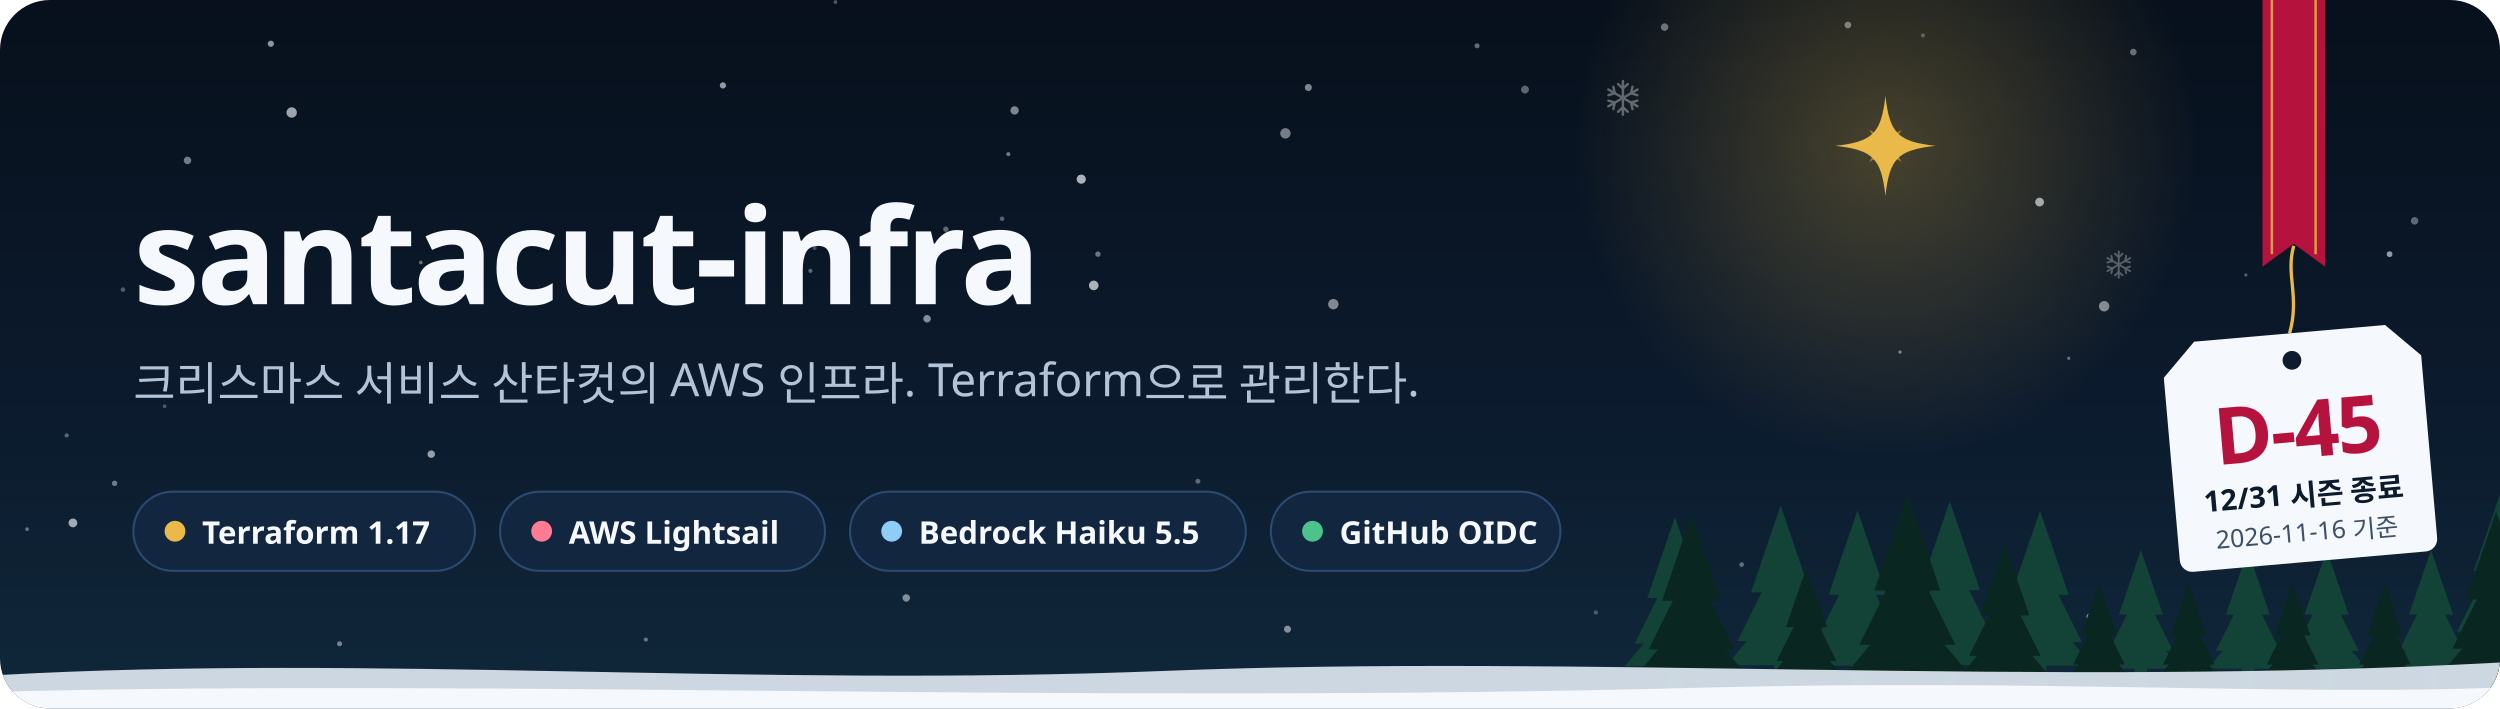
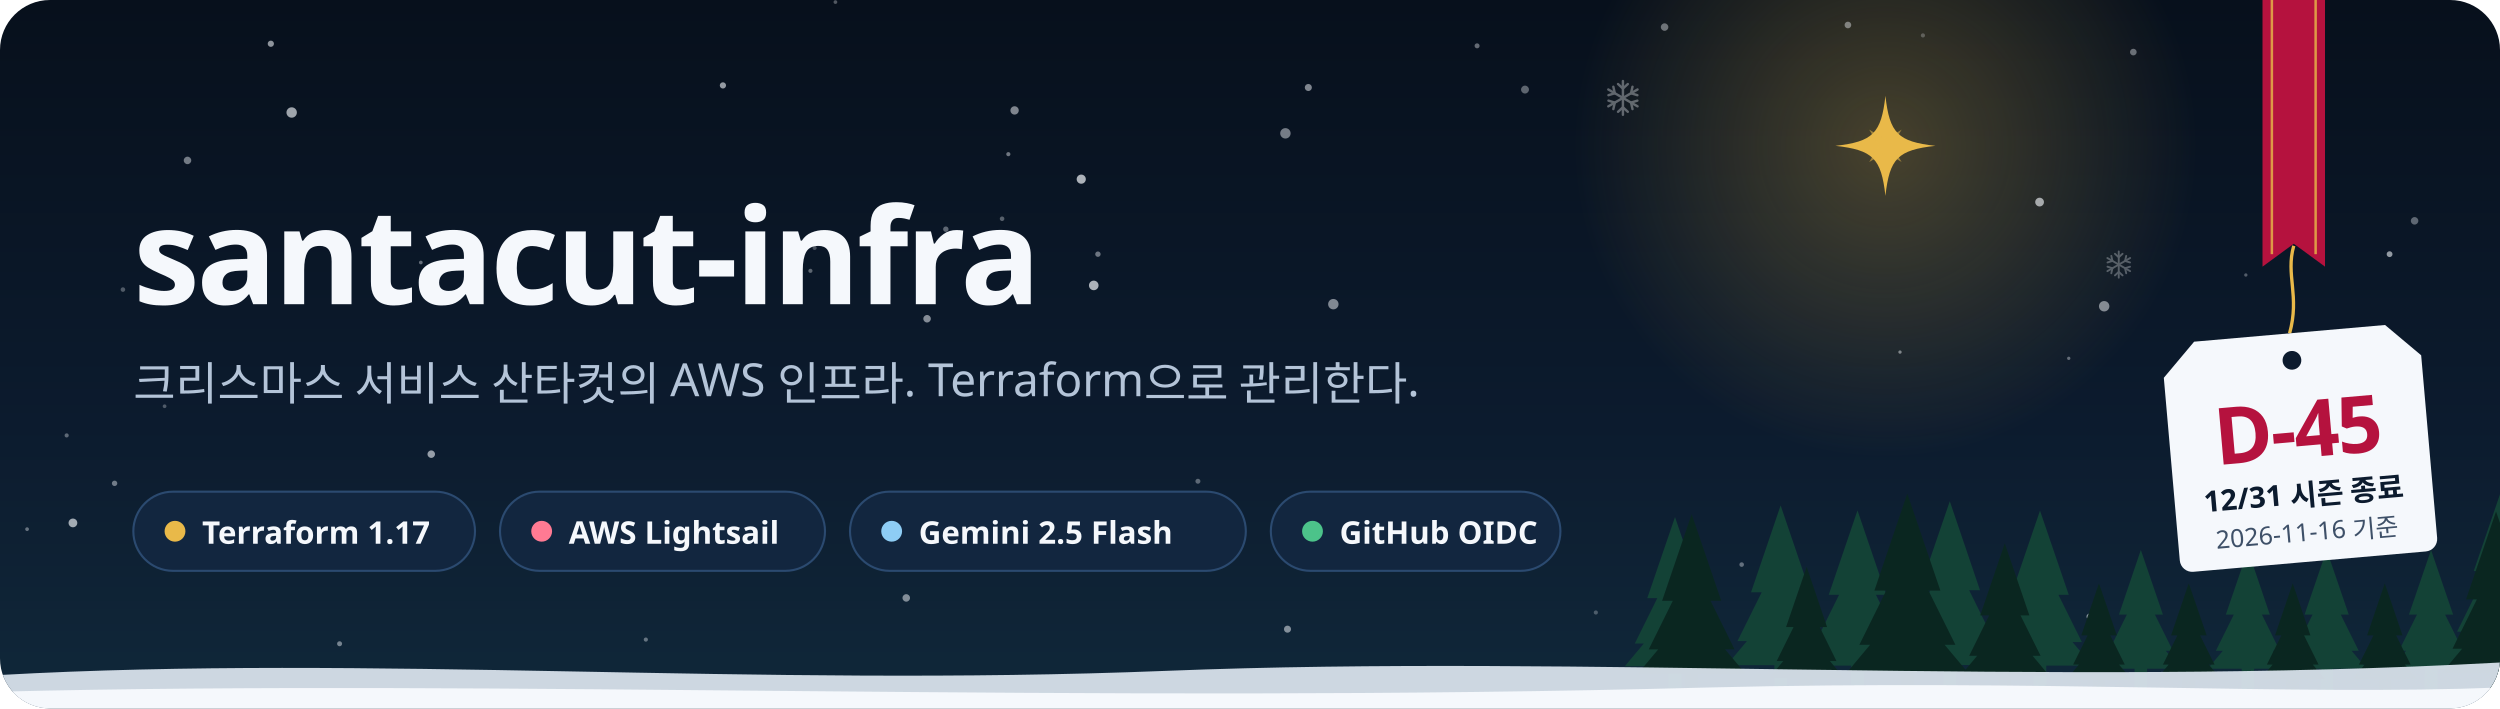
<svg xmlns="http://www.w3.org/2000/svg" xmlns:xlink="http://www.w3.org/1999/xlink" viewBox="0 0 1200 340" width="1200" height="340" role="img" aria-label="santacut-infra: 크리스마스 서비스 산타컷의 AWS 인프라. 12/31 시즌 종료까지 D-45(2026-11-16 기준)">
  <defs>
    <linearGradient id="bg" x1="0" y1="0" x2="1" y2="1">
      <stop offset="0" stop-color="#0C1B2E" />
      <stop offset="0.62" stop-color="#0B1D2D" />
      <stop offset="1" stop-color="#0B2422" />
    </linearGradient>
    <marker id="arr" viewBox="0 0 10 10" refX="9" refY="5" markerWidth="7" markerHeight="7" orient="auto">
      <path d="M0,0 L10,5 L0,10 z" fill="#B4C4D8" />
    </marker>
    <marker id="arrLater" viewBox="0 0 10 10" refX="9" refY="5" markerWidth="7" markerHeight="7" orient="auto">
      <path d="M0,0 L10,5 L0,10 z" fill="#8DA3BE" />
    </marker>
    <symbol id="flake" viewBox="-10 -10 20 20" overflow="visible">
      <g fill="none" stroke-width="1.3" stroke-linecap="round">
        <g transform="rotate(0)">
          <path d="M0,-9 V9" />
          <path d="M-2.6,-7.4 L0,-5 L2.6,-7.4" />
          <path d="M-2.6,7.4 L0,5 L2.6,7.4" />
        </g>
        <g transform="rotate(60)">
          <path d="M0,-9 V9" />
          <path d="M-2.6,-7.4 L0,-5 L2.6,-7.4" />
          <path d="M-2.6,7.4 L0,5 L2.6,7.4" />
        </g>
        <g transform="rotate(120)">
          <path d="M0,-9 V9" />
          <path d="M-2.6,-7.4 L0,-5 L2.6,-7.4" />
          <path d="M-2.6,7.4 L0,5 L2.6,7.4" />
        </g>
      </g>
    </symbol>
    <linearGradient id="sky" x1="0" y1="0" x2="0" y2="1">
      <stop offset="0" stop-color="#07101C" />
      <stop offset="0.6" stop-color="#0C1B2E" />
      <stop offset="1" stop-color="#10283A" />
    </linearGradient>
    <radialGradient id="starGlow" cx="905" cy="70" r="150" gradientUnits="userSpaceOnUse">
      <stop offset="0" stop-color="#E9B949" stop-opacity="0.28" />
      <stop offset="1" stop-color="#E9B949" stop-opacity="0" />
    </radialGradient>
    <clipPath id="card">
      <rect width="1200" height="340" rx="24" />
    </clipPath>
    <style>
      text { font-family: 'Pretendard', 'Apple SD Gothic Neo', 'Malgun Gothic', 'Noto Sans KR', 'Segoe UI', system-ui, sans-serif; }
      text:not([fill]) { fill: #F5F8FC; }
      .card { fill: #12263F; stroke: #1E3A5C; stroke-width: 1.5; }
      .inner { fill: #183152; stroke: #2B4A70; stroke-width: 1; }
      .ghost { fill: #0C1B2E; stroke: #8DA3BE; stroke-width: 1.5; stroke-dasharray: 6 5; }
      .h { font-size: 17px; font-weight: 700; }
      .s { font-size: 14px; fill: #B4C4D8; }
      .xs { font-size: 14px; fill: #B4C4D8; }
      .code { font-family: ui-monospace, 'SF Mono', 'D2Coding', Consolas, 'Liberation Mono', monospace; font-size: 14px; fill: #8ECDF5; }
      .line { stroke: #B4C4D8; stroke-width: 2; fill: none; }
      .later { stroke: #8DA3BE; stroke-width: 2; fill: none; stroke-dasharray: 6 5; }
      .fall { animation-name: fall; animation-timing-function: linear; animation-iteration-count: infinite; }
      .far { animation-duration: 38s; }
      .mid { animation-duration: 26s; }
      .near { animation-duration: 18s; }
      @keyframes fall { from { transform: translateY(0); } to { transform: translateY(340px); } }
      @media (prefers-reduced-motion: reduce) { .fall { animation: none; } }
    </style>
  </defs>
  <g clip-path="url(#card)">
    <rect width="1200" height="340" fill="url(#sky)" />
    <rect width="1200" height="340" fill="url(#starGlow)" />
    <g fill="#F5F8FC">
      <g class="fall far">
        <circle cx="454" cy="110" r="1.3" opacity="0.36" />
        <circle cx="454" cy="-230" r="1.3" opacity="0.36" />
        <circle cx="401" cy="1" r="0.9" opacity="0.31" />
        <circle cx="401" cy="-339" r="0.9" opacity="0.31" />
        <circle cx="481" cy="105" r="1.1" opacity="0.33" />
        <circle cx="481" cy="-235" r="1.1" opacity="0.33" />
        <circle cx="709" cy="22" r="1.2" opacity="0.39" />
        <circle cx="709" cy="-318" r="1.2" opacity="0.39" />
        <circle cx="836" cy="271" r="1.1" opacity="0.37" />
        <circle cx="836" cy="-69" r="1.1" opacity="0.37" />
        <circle cx="923" cy="17" r="1.0" opacity="0.25" />
        <circle cx="923" cy="-323" r="1.0" opacity="0.25" />
        <circle cx="527" cy="122" r="1.3" opacity="0.42" />
        <circle cx="527" cy="-218" r="1.3" opacity="0.42" />
        <circle cx="484" cy="74" r="1.0" opacity="0.43" />
        <circle cx="484" cy="-266" r="1.0" opacity="0.43" />
        <circle cx="79" cy="195" r="0.9" opacity="0.29" />
        <circle cx="79" cy="-145" r="0.9" opacity="0.29" />
        <circle cx="463" cy="267" r="0.9" opacity="0.38" />
        <circle cx="463" cy="-73" r="0.9" opacity="0.38" />
        <circle cx="310" cy="307" r="1.0" opacity="0.38" />
        <circle cx="310" cy="-33" r="1.0" opacity="0.38" />
        <circle cx="202" cy="126" r="0.9" opacity="0.39" />
        <circle cx="202" cy="-214" r="0.9" opacity="0.39" />
        <circle cx="163" cy="309" r="1.2" opacity="0.45" />
        <circle cx="163" cy="-31" r="1.2" opacity="0.45" />
        <circle cx="1078" cy="132" r="0.8" opacity="0.31" />
        <circle cx="1078" cy="-208" r="0.8" opacity="0.31" />
        <circle cx="32" cy="209" r="1.0" opacity="0.35" />
        <circle cx="32" cy="-131" r="1.0" opacity="0.35" />
        <circle cx="912" cy="169" r="0.8" opacity="0.45" />
        <circle cx="912" cy="-171" r="0.8" opacity="0.45" />
        <circle cx="1157" cy="222" r="1.3" opacity="0.32" />
        <circle cx="1157" cy="-118" r="1.3" opacity="0.32" />
        <circle cx="96" cy="237" r="1.2" opacity="0.39" />
        <circle cx="96" cy="-103" r="1.2" opacity="0.39" />
        <circle cx="389" cy="130" r="1.0" opacity="0.35" />
        <circle cx="389" cy="-210" r="1.0" opacity="0.35" />
        <circle cx="391" cy="119" r="1.0" opacity="0.26" />
        <circle cx="391" cy="-221" r="1.0" opacity="0.26" />
        <circle cx="766" cy="294" r="1.0" opacity="0.27" />
        <circle cx="766" cy="-46" r="1.0" opacity="0.27" />
        <circle cx="575" cy="231" r="1.2" opacity="0.34" />
        <circle cx="575" cy="-109" r="1.2" opacity="0.34" />
        <circle cx="13" cy="254" r="0.9" opacity="0.39" />
        <circle cx="13" cy="-86" r="0.9" opacity="0.39" />
        <circle cx="899" cy="273" r="0.9" opacity="0.39" />
        <circle cx="899" cy="-67" r="0.9" opacity="0.39" />
        <circle cx="993" cy="172" r="0.8" opacity="0.37" />
        <circle cx="993" cy="-168" r="0.8" opacity="0.37" />
        <circle cx="59" cy="139" r="1.1" opacity="0.30" />
        <circle cx="59" cy="-201" r="1.1" opacity="0.30" />
      </g>
      <g class="fall mid">
        <circle cx="799" cy="13" r="1.8" opacity="0.40" />
        <circle cx="799" cy="-327" r="1.8" opacity="0.40" />
        <circle cx="1162" cy="253" r="1.9" opacity="0.40" />
        <circle cx="1162" cy="-87" r="1.9" opacity="0.40" />
        <circle cx="1147" cy="122" r="1.4" opacity="0.58" />
        <circle cx="1147" cy="-218" r="1.4" opacity="0.58" />
        <circle cx="55" cy="232" r="1.3" opacity="0.43" />
        <circle cx="55" cy="-108" r="1.3" opacity="0.43" />
        <circle cx="130" cy="21" r="1.5" opacity="0.57" />
        <circle cx="130" cy="-319" r="1.5" opacity="0.57" />
        <circle cx="618" cy="302" r="1.7" opacity="0.51" />
        <circle cx="618" cy="-38" r="1.7" opacity="0.51" />
        <circle cx="90" cy="77" r="1.8" opacity="0.45" />
        <circle cx="90" cy="-263" r="1.8" opacity="0.45" />
        <circle cx="207" cy="218" r="1.8" opacity="0.59" />
        <circle cx="207" cy="-122" r="1.8" opacity="0.59" />
        <circle cx="1159" cy="106" r="1.8" opacity="0.36" />
        <circle cx="1159" cy="-234" r="1.8" opacity="0.36" />
        <circle cx="435" cy="287" r="1.8" opacity="0.50" />
        <circle cx="435" cy="-53" r="1.8" opacity="0.50" />
        <circle cx="628" cy="42" r="1.7" opacity="0.50" />
        <circle cx="628" cy="-298" r="1.7" opacity="0.50" />
        <circle cx="347" cy="41" r="1.5" opacity="0.59" />
        <circle cx="347" cy="-299" r="1.5" opacity="0.59" />
        <circle cx="852" cy="331" r="1.4" opacity="0.35" />
        <circle cx="852" cy="-9" r="1.4" opacity="0.35" />
        <circle cx="1024" cy="25" r="1.6" opacity="0.39" />
        <circle cx="1024" cy="-315" r="1.6" opacity="0.39" />
        <circle cx="445" cy="153" r="1.8" opacity="0.52" />
        <circle cx="445" cy="-187" r="1.8" opacity="0.52" />
        <circle cx="732" cy="43" r="1.9" opacity="0.36" />
        <circle cx="732" cy="-297" r="1.9" opacity="0.36" />
        <circle cx="887" cy="12" r="1.6" opacity="0.42" />
        <circle cx="887" cy="-328" r="1.6" opacity="0.42" />
        <circle cx="1003" cy="296" r="1.5" opacity="0.54" />
        <circle cx="1003" cy="-44" r="1.5" opacity="0.54" />
      </g>
    </g>
    <g transform="translate(905,70)" fill="#E9B949">
      <path d="M0,-24 C2,-6 6,-2 24,0 C6,2 2,6 0,24 C-2,6 -6,2 -24,0 C-6,-2 -2,-6 0,-24 z" />
      <path d="M0,-11 L2.2,-2.2 L11,0 L2.2,2.2 L0,11 L-2.2,2.2 L-11,0 L-2.2,-2.2 z" transform="rotate(45)" opacity="0.55" />
    </g>
    <use href="#flake" xlink:href="#flake" x="770" y="38" width="18" height="18" stroke="#F5F8FC" opacity="0.35" />
    <use href="#flake" xlink:href="#flake" x="1010" y="120" width="14" height="14" stroke="#F5F8FC" opacity="0.3" />
    <g>
      <path d="M804.0,248.2 L817.3,287.1 L790.7,287.1 z M804.0,270.0 L823.3,308.9 L784.7,308.9 z M804.0,291.0 L828.1,319.8 L779.9,319.8 z" fill="#134236" />
      <rect x="801.0" y="318.2" width="6" height="13.8" fill="#134236" />
      <path d="M854.7,242.6 L868.9,284.3 L840.5,284.3 z M854.7,266.0 L875.4,307.7 L834.0,307.7 z M854.7,288.5 L880.5,319.3 L828.8,319.3 z" fill="#134236" />
      <rect x="851.7" y="317.7" width="6" height="14.3" fill="#134236" />
      <path d="M891.6,245.0 L905.4,285.5 L877.8,285.5 z M891.6,267.7 L911.7,308.2 L871.5,308.2 z M891.6,289.5 L916.7,319.5 L866.5,319.5 z" fill="#134236" />
      <rect x="888.6" y="317.9" width="6" height="14.1" fill="#134236" />
      <path d="M935.9,240.6 L950.4,283.3 L921.3,283.3 z M935.9,264.5 L957.0,307.2 L914.7,307.2 z M935.9,287.6 L962.3,319.2 L909.4,319.2 z" fill="#134236" />
      <rect x="932.9" y="317.5" width="6" height="14.5" fill="#134236" />
      <path d="M979.2,245.1 L993.0,285.5 L965.4,285.5 z M979.2,267.7 L999.3,308.2 L959.2,308.2 z M979.2,289.6 L1004.3,319.5 L954.1,319.5 z" fill="#134236" />
      <rect x="976.2" y="317.9" width="6" height="14.1" fill="#134236" />
      <path d="M1027.6,264.0 L1038.2,295.0 L1017.1,295.0 z M1027.6,281.4 L1043.0,312.4 L1012.3,312.4 z M1027.6,298.1 L1046.8,321.0 L1008.4,321.0 z" fill="#134236" />
      <rect x="1024.6" y="319.8" width="6" height="12.2" fill="#134236" />
      <path d="M1079.0,264.0 L1089.5,295.0 L1068.4,295.0 z M1079.0,281.4 L1094.3,312.4 L1063.6,312.4 z M1079.0,298.1 L1098.2,321.0 L1059.7,321.0 z" fill="#134236" />
      <rect x="1076.0" y="319.8" width="6" height="12.2" fill="#134236" />
      <path d="M1116.8,264.0 L1127.4,295.0 L1106.2,295.0 z M1116.8,281.4 L1132.2,312.4 L1101.4,312.4 z M1116.8,298.1 L1136.0,321.0 L1097.6,321.0 z" fill="#134236" />
      <rect x="1113.8" y="319.8" width="6" height="12.2" fill="#134236" />
      <path d="M1166.9,264.0 L1177.5,295.0 L1156.3,295.0 z M1166.9,281.4 L1182.3,312.4 L1151.5,312.4 z M1166.9,298.1 L1186.1,321.0 L1147.7,321.0 z" fill="#134236" />
      <rect x="1163.9" y="319.8" width="6" height="12.2" fill="#134236" />
      <path d="M1205.1,222.3 L1222.8,274.1 L1187.4,274.1 z M1205.1,251.3 L1230.8,303.2 L1179.4,303.2 z M1205.1,279.3 L1237.2,317.7 L1172.9,317.7 z" fill="#134236" />
      <rect x="1202.1" y="315.6" width="6" height="16.4" fill="#134236" />
    </g>
    <g>
      <path d="M812.0,246.8 L826.2,288.4 L797.8,288.4 z M812.0,270.1 L832.6,311.7 L791.4,311.7 z M812.0,292.6 L837.8,323.3 L786.2,323.3 z" fill="#0A2620" />
      <rect x="809.0" y="321.7" width="6" height="14.3" fill="#0A2620" />
      <path d="M867.2,272.1 L877.0,301.0 L857.3,301.0 z M867.2,288.3 L881.5,317.3 L852.8,317.3 z M867.2,303.9 L885.1,325.4 L849.2,325.4 z" fill="#0A2620" />
      <rect x="864.2" y="324.2" width="6" height="11.8" fill="#0A2620" />
      <path d="M915.5,236.9 L931.4,283.5 L899.7,283.5 z M915.5,263.0 L938.6,309.5 L892.5,309.5 z M915.5,288.1 L944.4,322.6 L886.7,322.6 z" fill="#0A2620" />
      <rect x="912.5" y="320.7" width="6" height="15.3" fill="#0A2620" />
      <path d="M962.3,260.8 L974.1,295.4 L950.5,295.4 z M962.3,280.2 L979.5,314.8 L945.2,314.8 z M962.3,298.9 L983.8,324.5 L940.9,324.5 z" fill="#0A2620" />
      <rect x="959.3" y="323.1" width="6" height="12.9" fill="#0A2620" />
      <path d="M1007.5,280.0 L1016.1,305.0 L999.0,305.0 z M1007.5,294.0 L1019.9,319.0 L995.1,319.0 z M1007.5,307.5 L1023.0,326.0 L992.0,326.0 z" fill="#0A2620" />
      <rect x="1004.5" y="325.0" width="6" height="11.0" fill="#0A2620" />
      <path d="M1050.6,280.0 L1059.2,305.0 L1042.1,305.0 z M1050.6,294.0 L1063.0,319.0 L1038.2,319.0 z M1050.6,307.5 L1066.1,326.0 L1035.1,326.0 z" fill="#0A2620" />
      <rect x="1047.6" y="325.0" width="6" height="11.0" fill="#0A2620" />
      <path d="M1100.5,280.0 L1109.0,305.0 L1092.0,305.0 z M1100.5,294.0 L1112.9,319.0 L1088.1,319.0 z M1100.5,307.5 L1116.0,326.0 L1085.0,326.0 z" fill="#0A2620" />
      <rect x="1097.5" y="325.0" width="6" height="11.0" fill="#0A2620" />
      <path d="M1144.7,280.0 L1153.2,305.0 L1136.2,305.0 z M1144.7,294.0 L1157.1,319.0 L1132.3,319.0 z M1144.7,307.5 L1160.2,326.0 L1129.2,326.0 z" fill="#0A2620" />
      <rect x="1141.7" y="325.0" width="6" height="11.0" fill="#0A2620" />
      <path d="M1198.1,245.5 L1212.5,287.7 L1183.7,287.7 z M1198.1,269.1 L1219.1,311.4 L1177.2,311.4 z M1198.1,292.0 L1224.3,323.2 L1171.9,323.2 z" fill="#0A2620" />
      <rect x="1195.1" y="321.5" width="6" height="14.5" fill="#0A2620" />
    </g>
    <path d="M0,324 C180,314 360,330 560,322 C760,314 980,330 1200,318 V340 H0 z" fill="#DDE6F0" opacity="0.92" />
    <path d="M0,332 C240,326 520,338 820,330 C980,326 1100,334 1200,330 V340 H0 z" fill="#F5F8FC" />
    <g fill="#F5F8FC">
      <g class="fall near">
        <circle cx="525" cy="137" r="2.3" opacity="0.69" />
        <circle cx="525" cy="-203" r="2.3" opacity="0.69" />
        <circle cx="140" cy="54" r="2.5" opacity="0.63" />
        <circle cx="140" cy="-286" r="2.5" opacity="0.63" />
        <circle cx="640" cy="146" r="2.5" opacity="0.50" />
        <circle cx="640" cy="-194" r="2.5" opacity="0.50" />
        <circle cx="1010" cy="147" r="2.5" opacity="0.50" />
        <circle cx="1010" cy="-193" r="2.5" opacity="0.50" />
        <circle cx="979" cy="97" r="2.1" opacity="0.62" />
        <circle cx="979" cy="-243" r="2.1" opacity="0.62" />
        <circle cx="519" cy="86" r="2.2" opacity="0.69" />
        <circle cx="519" cy="-254" r="2.2" opacity="0.69" />
        <circle cx="617" cy="64" r="2.5" opacity="0.46" />
        <circle cx="617" cy="-276" r="2.5" opacity="0.46" />
        <circle cx="487" cy="53" r="2.0" opacity="0.50" />
        <circle cx="487" cy="-287" r="2.0" opacity="0.50" />
        <circle cx="35" cy="251" r="2.1" opacity="0.64" />
        <circle cx="35" cy="-89" r="2.1" opacity="0.64" />
      </g>
    </g>
  </g>
  <text x="64" y="146" font-size="64" font-weight="800" letter-spacing="-1.5">santacut-infra</text>
  <text x="64" y="192" font-size="22" font-weight="500" fill="#B4C4D8">크리스마스 서비스 산타컷의 AWS 인프라. Terraform으로 관리한다.</text>
  <rect x="64" y="236" width="164" height="38" rx="19" fill="#12263F" stroke="#2B4A70" />
  <circle cx="84" cy="255" r="5" fill="#E9B949" />
  <text x="97" y="261" font-size="15" font-weight="600" fill="#F5F8FC">Terraform 1.17</text>
  <rect x="240" y="236" width="156" height="38" rx="19" fill="#12263F" stroke="#2B4A70" />
  <circle cx="260" cy="255" r="5" fill="#FF7A93" />
  <text x="273" y="261" font-size="15" font-weight="600" fill="#F5F8FC">AWS Lightsail</text>
  <rect x="408" y="236" width="190" height="38" rx="19" fill="#12263F" stroke="#2B4A70" />
  <circle cx="428" cy="255" r="5" fill="#8ECDF5" />
-   <text x="441" y="261" font-size="15" font-weight="600" fill="#F5F8FC">Bedrock Haiku 5.5</text>
+   <text x="441" y="261" font-size="15" font-weight="600" fill="#F5F8FC">Gemini 2.5 Flash</text>
  <rect x="610" y="236" width="139" height="38" rx="19" fill="#12263F" stroke="#2B4A70" />
  <circle cx="630" cy="255" r="5" fill="#4CC38A" />
  <text x="643" y="261" font-size="15" font-weight="600" fill="#F5F8FC">GitHub OIDC</text>
  <path d="M1086,0 H1116 V128 L1101,117 L1086,128 z" fill="#B5123E" />
  <path d="M1090.5,0 V122 M1111.5,0 V122" stroke="#E9B949" stroke-width="1.2" opacity="0.8" />
  <path d="M1101,118 C1097,132 1104,142 1099,160" stroke="#E9B949" stroke-width="1.6" fill="none" />
  <g transform="translate(1099,160) rotate(-5)">
    <path d="M-62,16 L-46,0 H46 L62,16 V104 A6,6 0 0 1 56,110 H-56 A6,6 0 0 1 -62,104 z" fill="#F5F8FC" />
    <circle cx="0" cy="13" r="4.5" fill="#0C1B2E" />
    <text x="0" y="60" text-anchor="middle" font-size="38" font-weight="800" fill="#B5123E" letter-spacing="-1">D-45</text>
    <text x="0" y="82" text-anchor="middle" font-size="14" font-weight="700" fill="#0C1B2E">12/31 시즌 종료</text>
    <text x="0" y="100" text-anchor="middle" font-size="12" fill="#3E5068">2026-11-16 기준</text>
  </g>
</svg>
